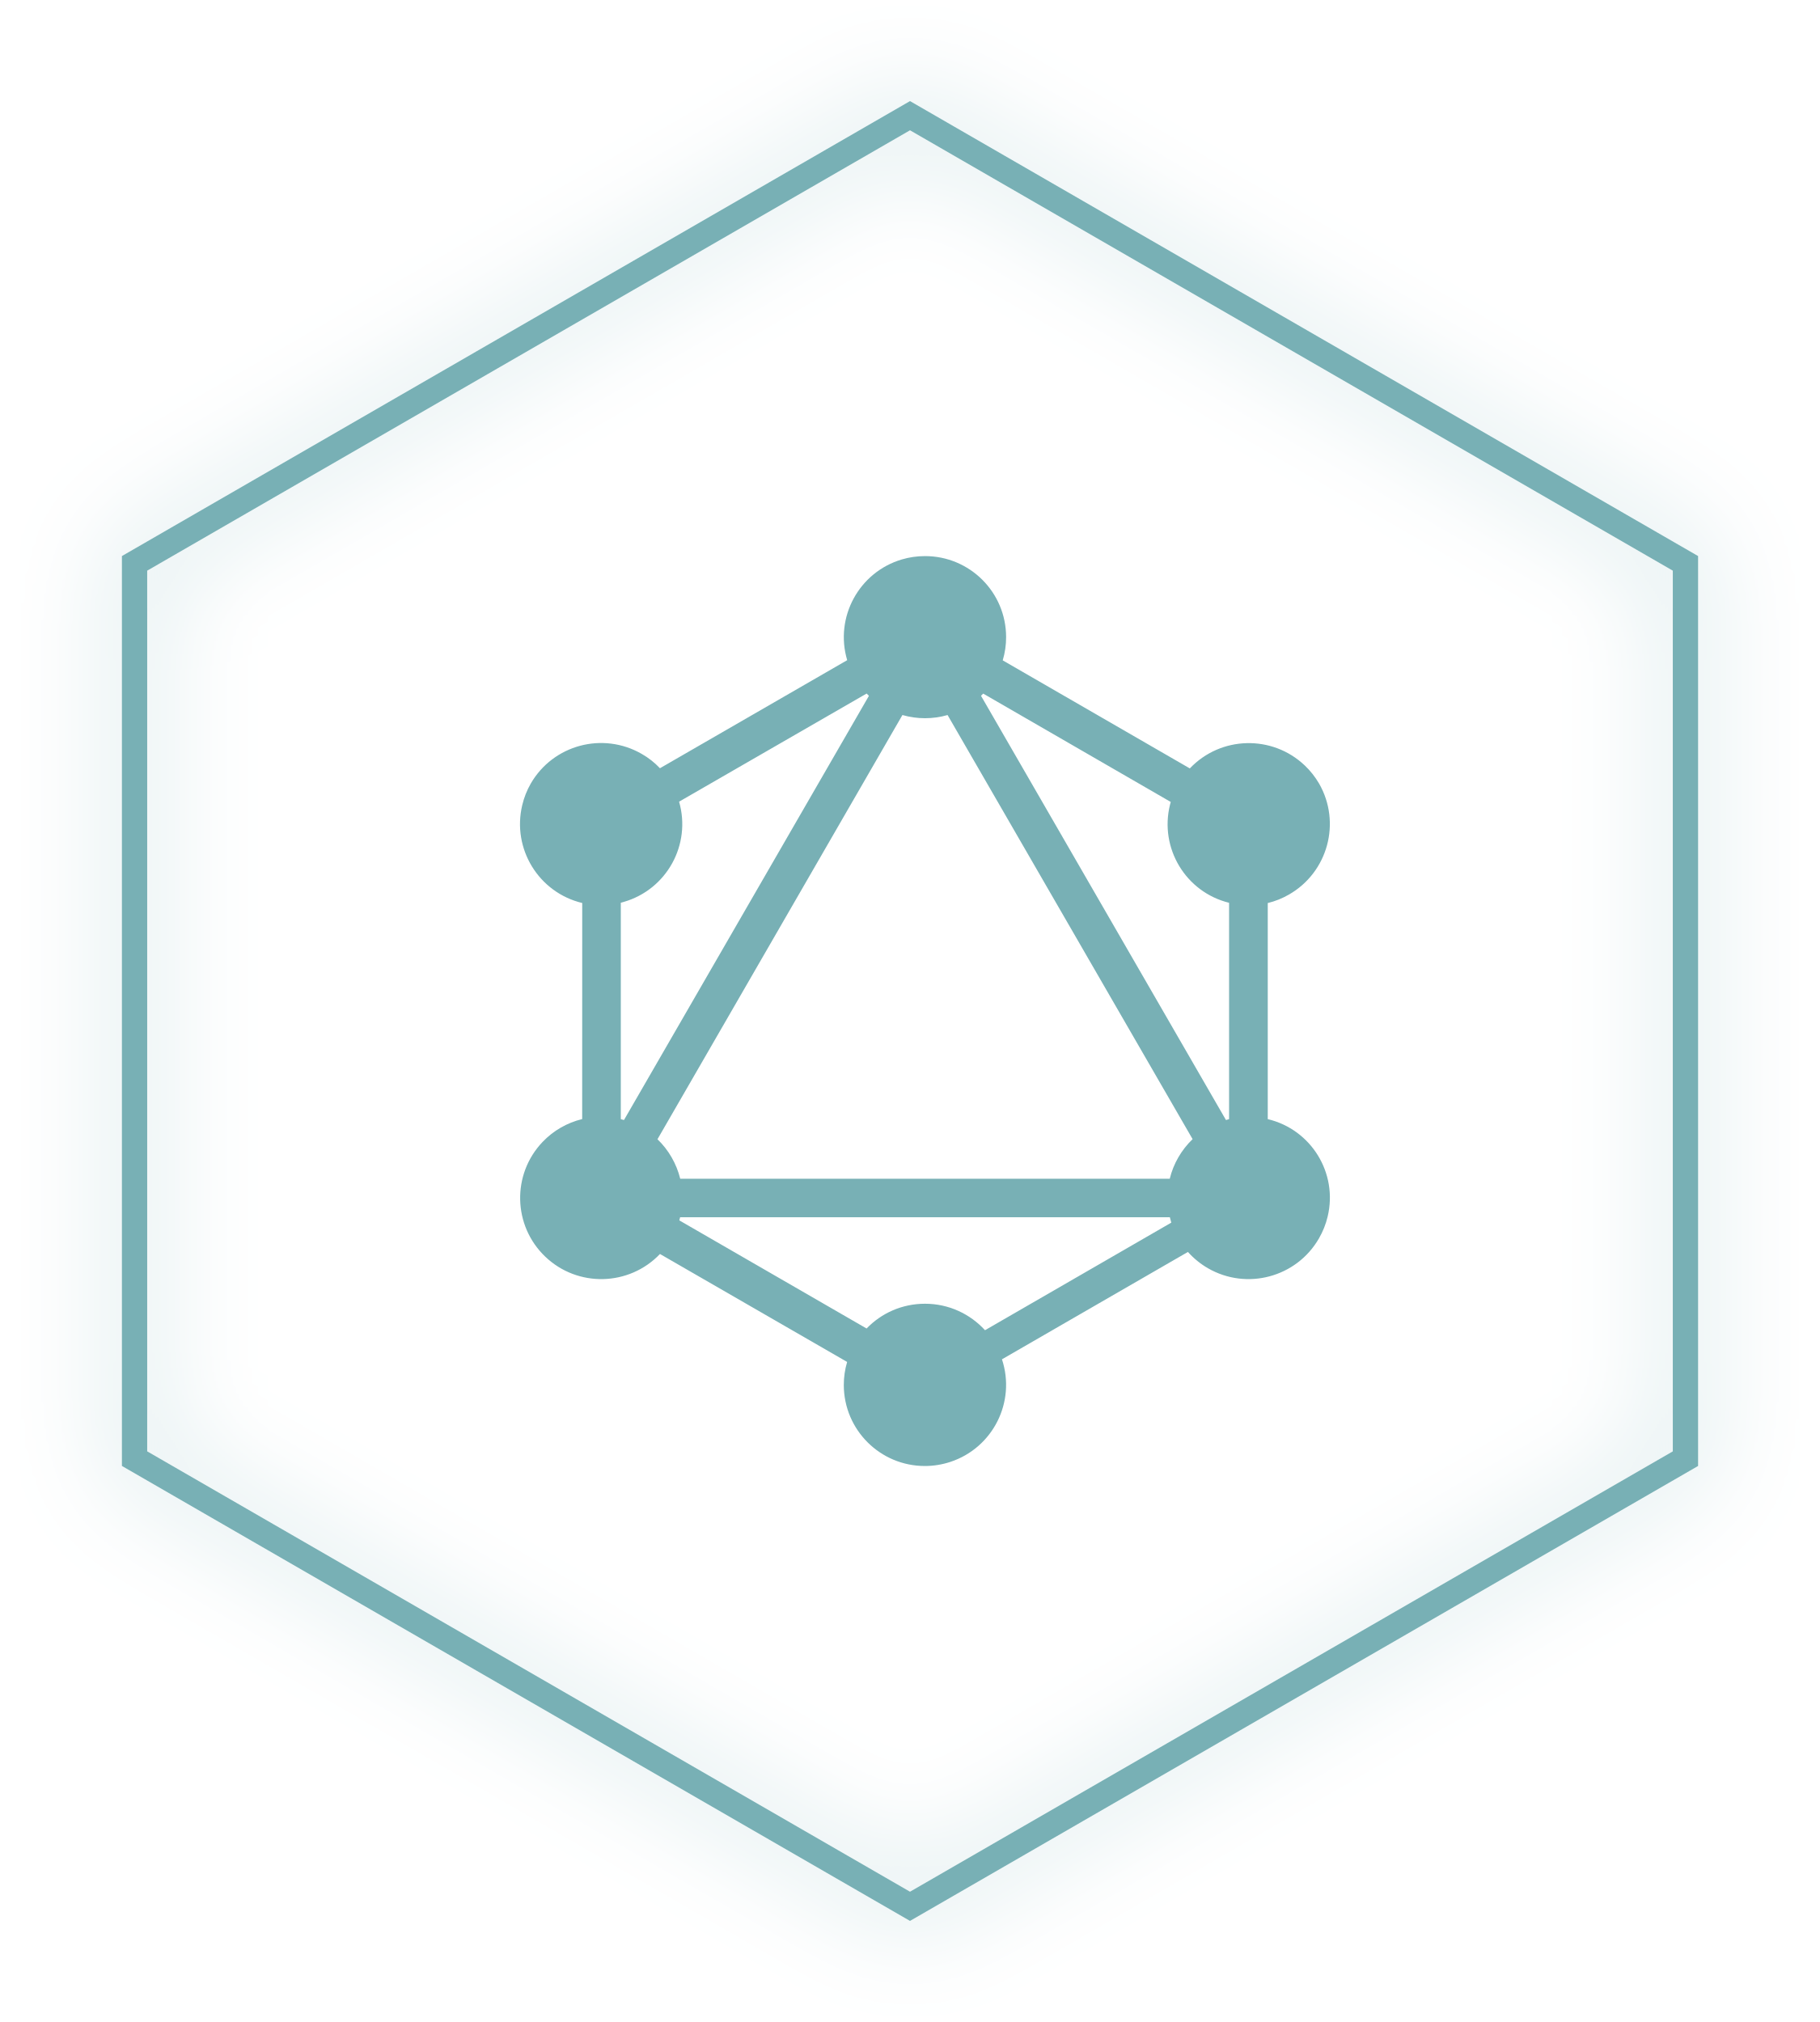
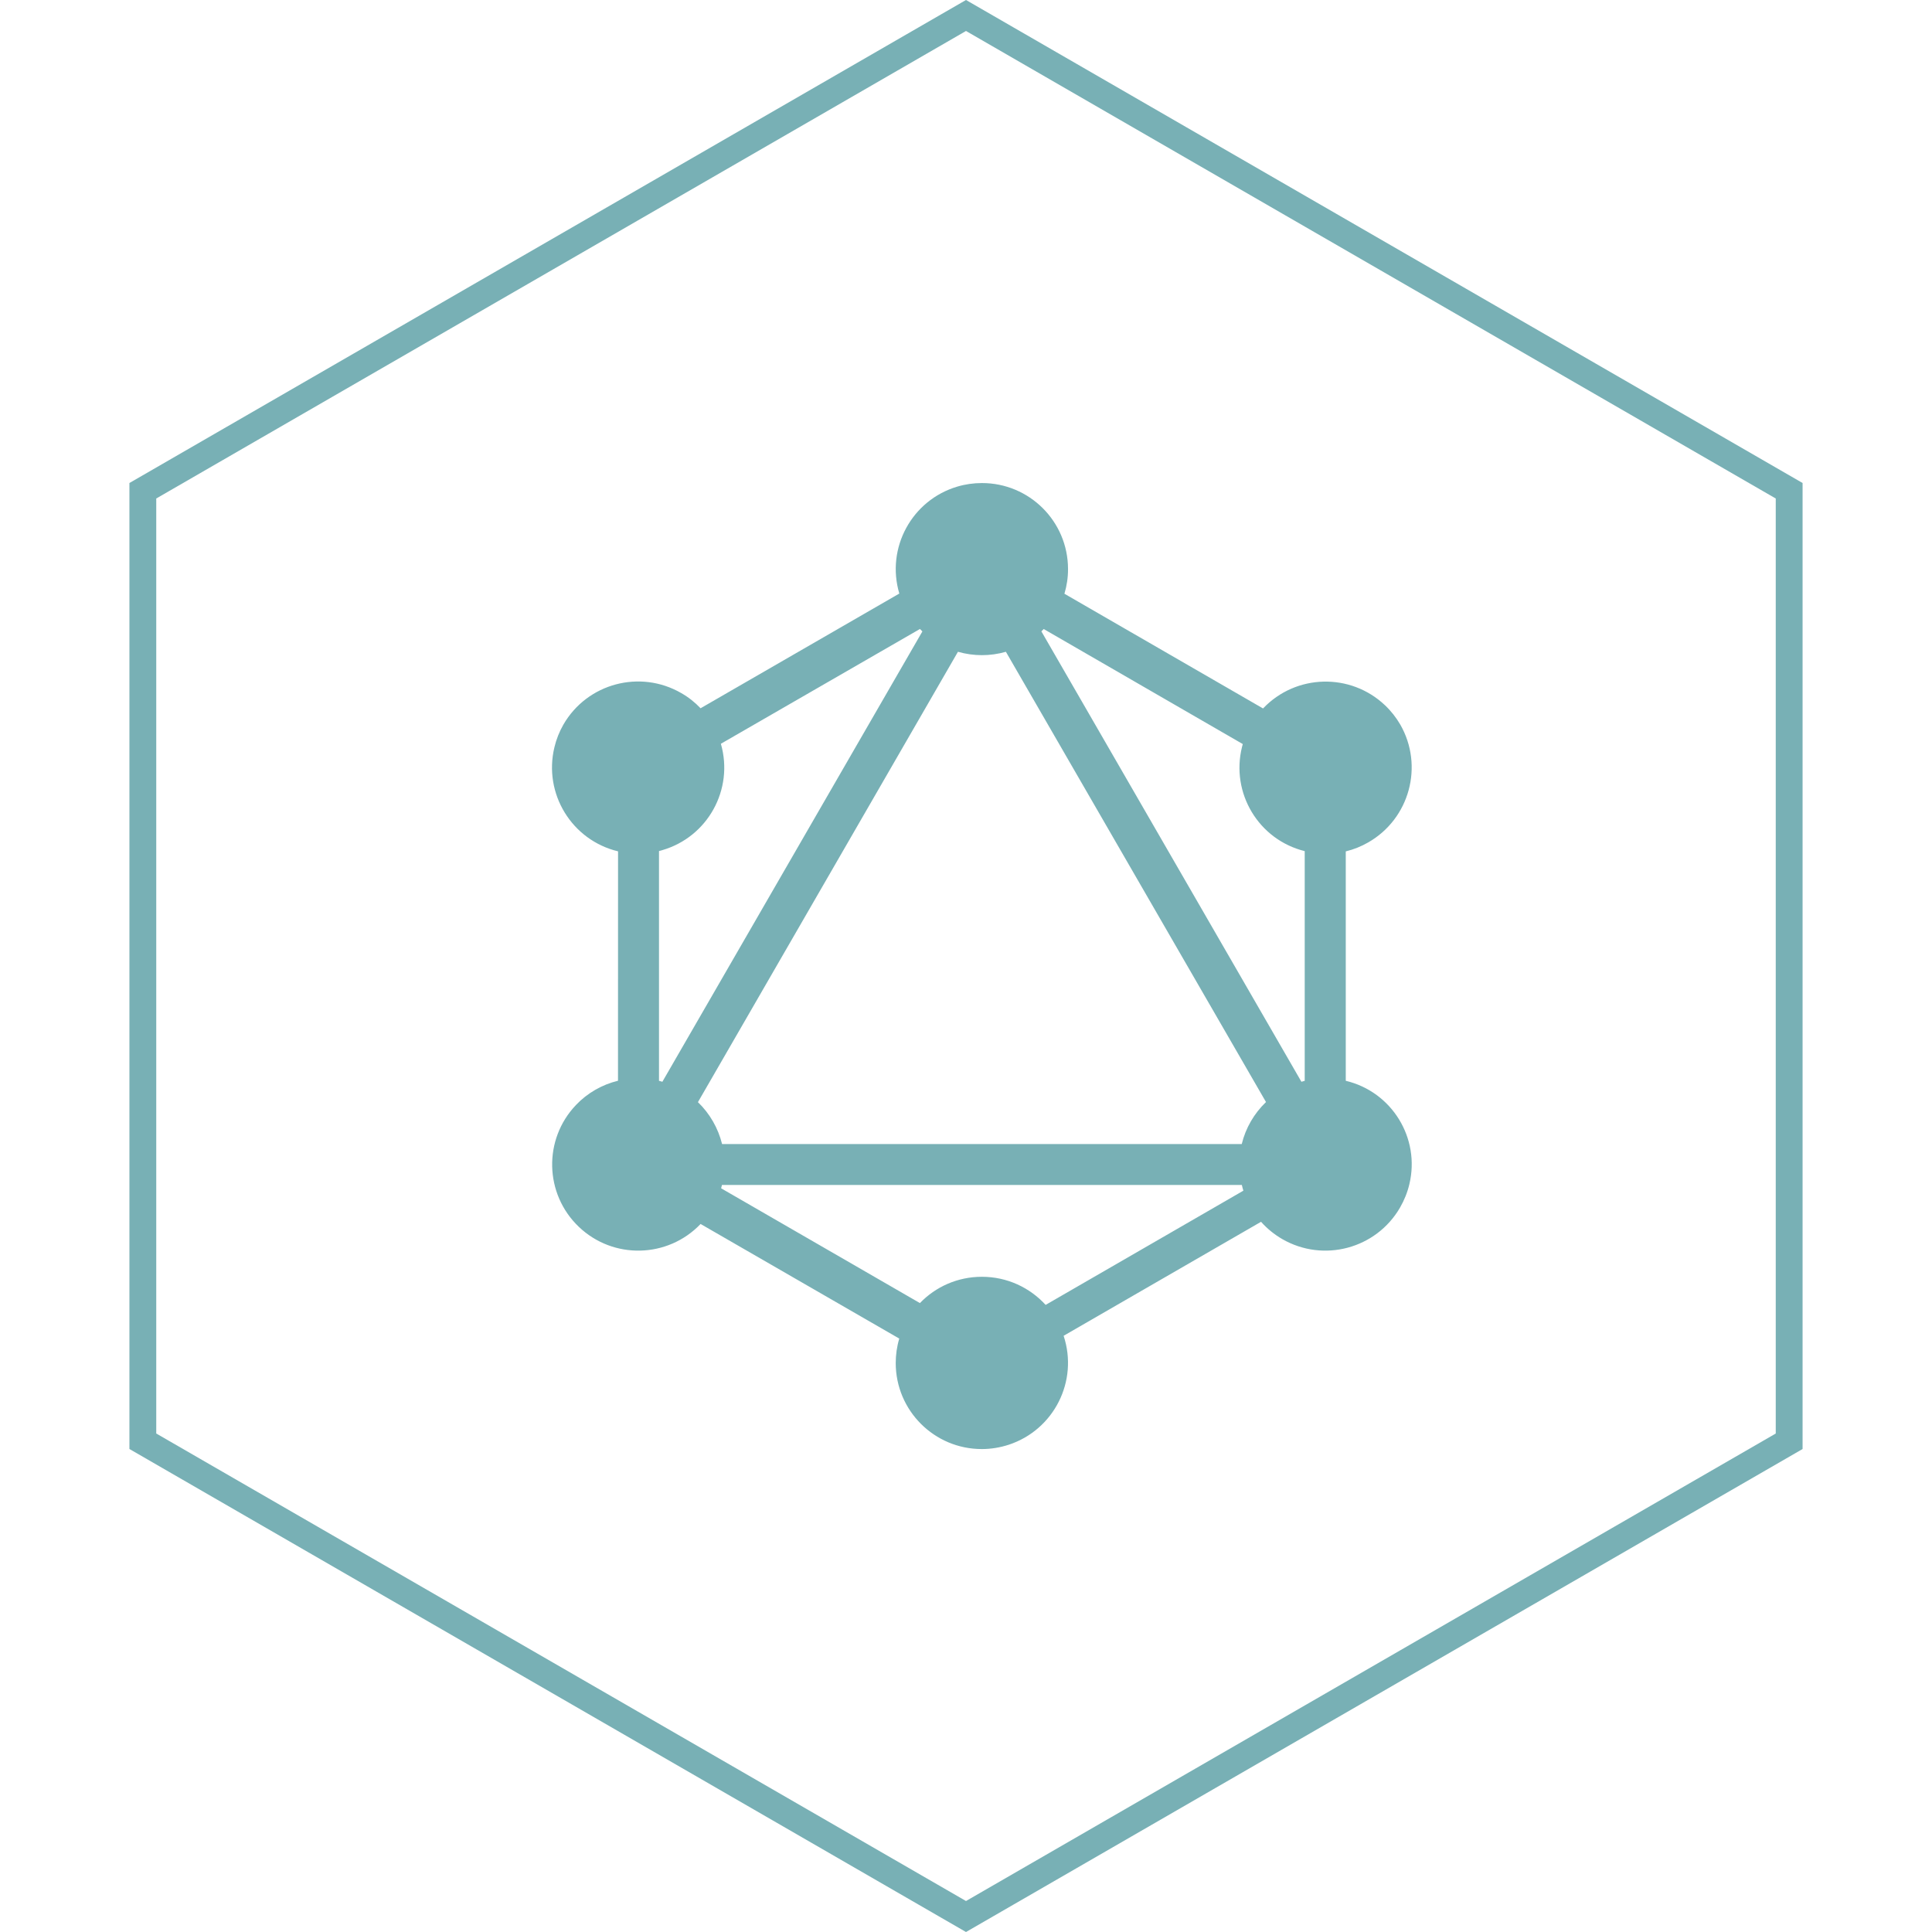
- <svg xmlns="http://www.w3.org/2000/svg" width="72" height="80" fill="none">
-   <g filter="url(#filter0_d)">
-     <path d="M5.323 22.289L36 4.577 66.677 22.289v35.423L36 75.423 5.323 57.711V22.289z" stroke="#78B0B5" />
-   </g>
-   <path d="M39.668 26.127l7.402 4.275c1.224-1.288 3.26-1.339 4.548-.116.222.21.411.452.566.716.883 1.542.348 3.509-1.194 4.392-.261.15-.541.263-.837.335v8.549c1.719.409 2.781 2.135 2.37 3.853-.072.306-.191.6-.348.872-.888 1.534-2.852 2.061-4.391 1.173-.294-.17-.562-.389-.789-.643l-7.357 4.248c.558 1.686-.357 3.502-2.042 4.059-.326.106-.663.162-1.005.162-1.772.002-3.208-1.433-3.21-3.204 0-.307.043-.615.132-.913l-7.404-4.271c-1.224 1.281-3.256 1.331-4.539.105-1.281-1.224-1.329-3.256-.105-4.539.424-.446.969-.759 1.566-.904l.002-8.549c-1.725-.414-2.787-2.15-2.372-3.876.07-.297.184-.584.336-.849.888-1.536 2.853-2.061 4.391-1.173.266.151.508.342.72.566l7.407-4.275c-.504-1.7.467-3.483 2.162-3.986.295-.088.606-.132.915-.132 1.772-.002 3.208 1.431 3.21 3.201.002.314-.045.627-.134.925zm-.772 1.315c-.029.032-.056.059-.087.087l9.691 16.785c.039-.013.084-.024.123-.035V35.719c-1.718-.424-2.763-2.163-2.337-3.882.009-.036.018-.073.029-.108l-7.419-4.287zm-4.522.088l-.09-.09-7.419 4.278c.49 1.702-.49 3.477-2.192 3.967-.039.012-.076.021-.114.032v8.562l.126.035 9.691-16.785-.003.002zm3.114.76c-.585.168-1.204.168-1.788 0l-9.69 16.784c.441.424.753.968.9 1.562h19.366c.145-.597.461-1.141.904-1.566l-9.693-16.779zm1.479 24.34l7.37-4.257c-.022-.07-.041-.141-.057-.213h-19.374l-.032.124 7.409 4.278c.582-.606 1.401-.98 2.31-.98.941 0 1.785.404 2.374 1.047z" fill="#78B0B5" />
-   <defs>
-     <filter id="filter0_d" x=".823" y="0" width="70.354" height="80" filterUnits="userSpaceOnUse" color-interpolation-filters="sRGB">
-       <feFlood flood-opacity="0" result="BackgroundImageFix" />
-       <feColorMatrix in="SourceAlpha" values="0 0 0 0 0 0 0 0 0 0 0 0 0 0 0 0 0 0 127 0" />
-       <feOffset />
-       <feGaussianBlur stdDeviation="2" />
-       <feColorMatrix values="0 0 0 0 0.737 0 0 0 0 0.847 0 0 0 0 0.859 0 0 0 1 0" />
-       <feBlend in2="BackgroundImageFix" result="effect1_dropShadow" />
-       <feBlend in="SourceGraphic" in2="effect1_dropShadow" result="shape" />
-     </filter>
-   </defs>
+ <svg xmlns="http://www.w3.org/2000/svg" width="72" height="72" fill="none">
+   <path d="M5.323 18.289L36 .577 66.677 18.289v35.423L36 71.423 5.323 53.711V18.289z" stroke="#78B0B5" />
+   <path d="M39.668 22.127l7.402 4.275c1.224-1.288 3.26-1.339 4.548-.116.222.21.411.452.566.716.883 1.542.348 3.509-1.194 4.392-.261.15-.541.263-.837.335v8.549c1.719.409 2.781 2.135 2.37 3.853-.072.306-.191.6-.348.872-.888 1.534-2.852 2.061-4.391 1.173-.294-.17-.562-.389-.789-.643l-7.357 4.248c.558 1.686-.357 3.502-2.042 4.059-.326.106-.663.162-1.005.162-1.772.002-3.208-1.433-3.21-3.204 0-.307.043-.615.132-.913l-7.404-4.271c-1.224 1.281-3.256 1.331-4.539.105-1.281-1.224-1.329-3.256-.105-4.539.424-.446.969-.759 1.566-.904l.002-8.549c-1.725-.414-2.787-2.15-2.372-3.876.07-.297.184-.584.336-.849.888-1.536 2.853-2.061 4.391-1.173.266.151.508.342.72.566l7.407-4.275c-.504-1.7.467-3.483 2.162-3.986.295-.088.606-.132.915-.132 1.772-.002 3.208 1.431 3.21 3.201.002.314-.045.627-.134.925zm-.772 1.315c-.029.032-.056.059-.087.087l9.691 16.785c.039-.013.084-.024.123-.035V31.719c-1.718-.424-2.763-2.163-2.337-3.882.009-.036.018-.073.029-.108l-7.419-4.287zm-4.522.088l-.09-.09-7.419 4.278c.49 1.702-.49 3.477-2.192 3.967-.039.012-.076.021-.114.032v8.562l.126.035 9.691-16.785-.003.002zm3.114.76c-.585.168-1.204.168-1.788 0l-9.69 16.784c.441.424.753.968.9 1.562h19.366c.145-.597.461-1.141.904-1.566l-9.693-16.779zm1.479 24.34l7.37-4.257c-.022-.07-.041-.141-.057-.213h-19.374l-.032.124 7.409 4.278c.582-.606 1.401-.98 2.31-.98.941 0 1.785.404 2.374 1.047z" fill="#78B0B5" />
</svg>
